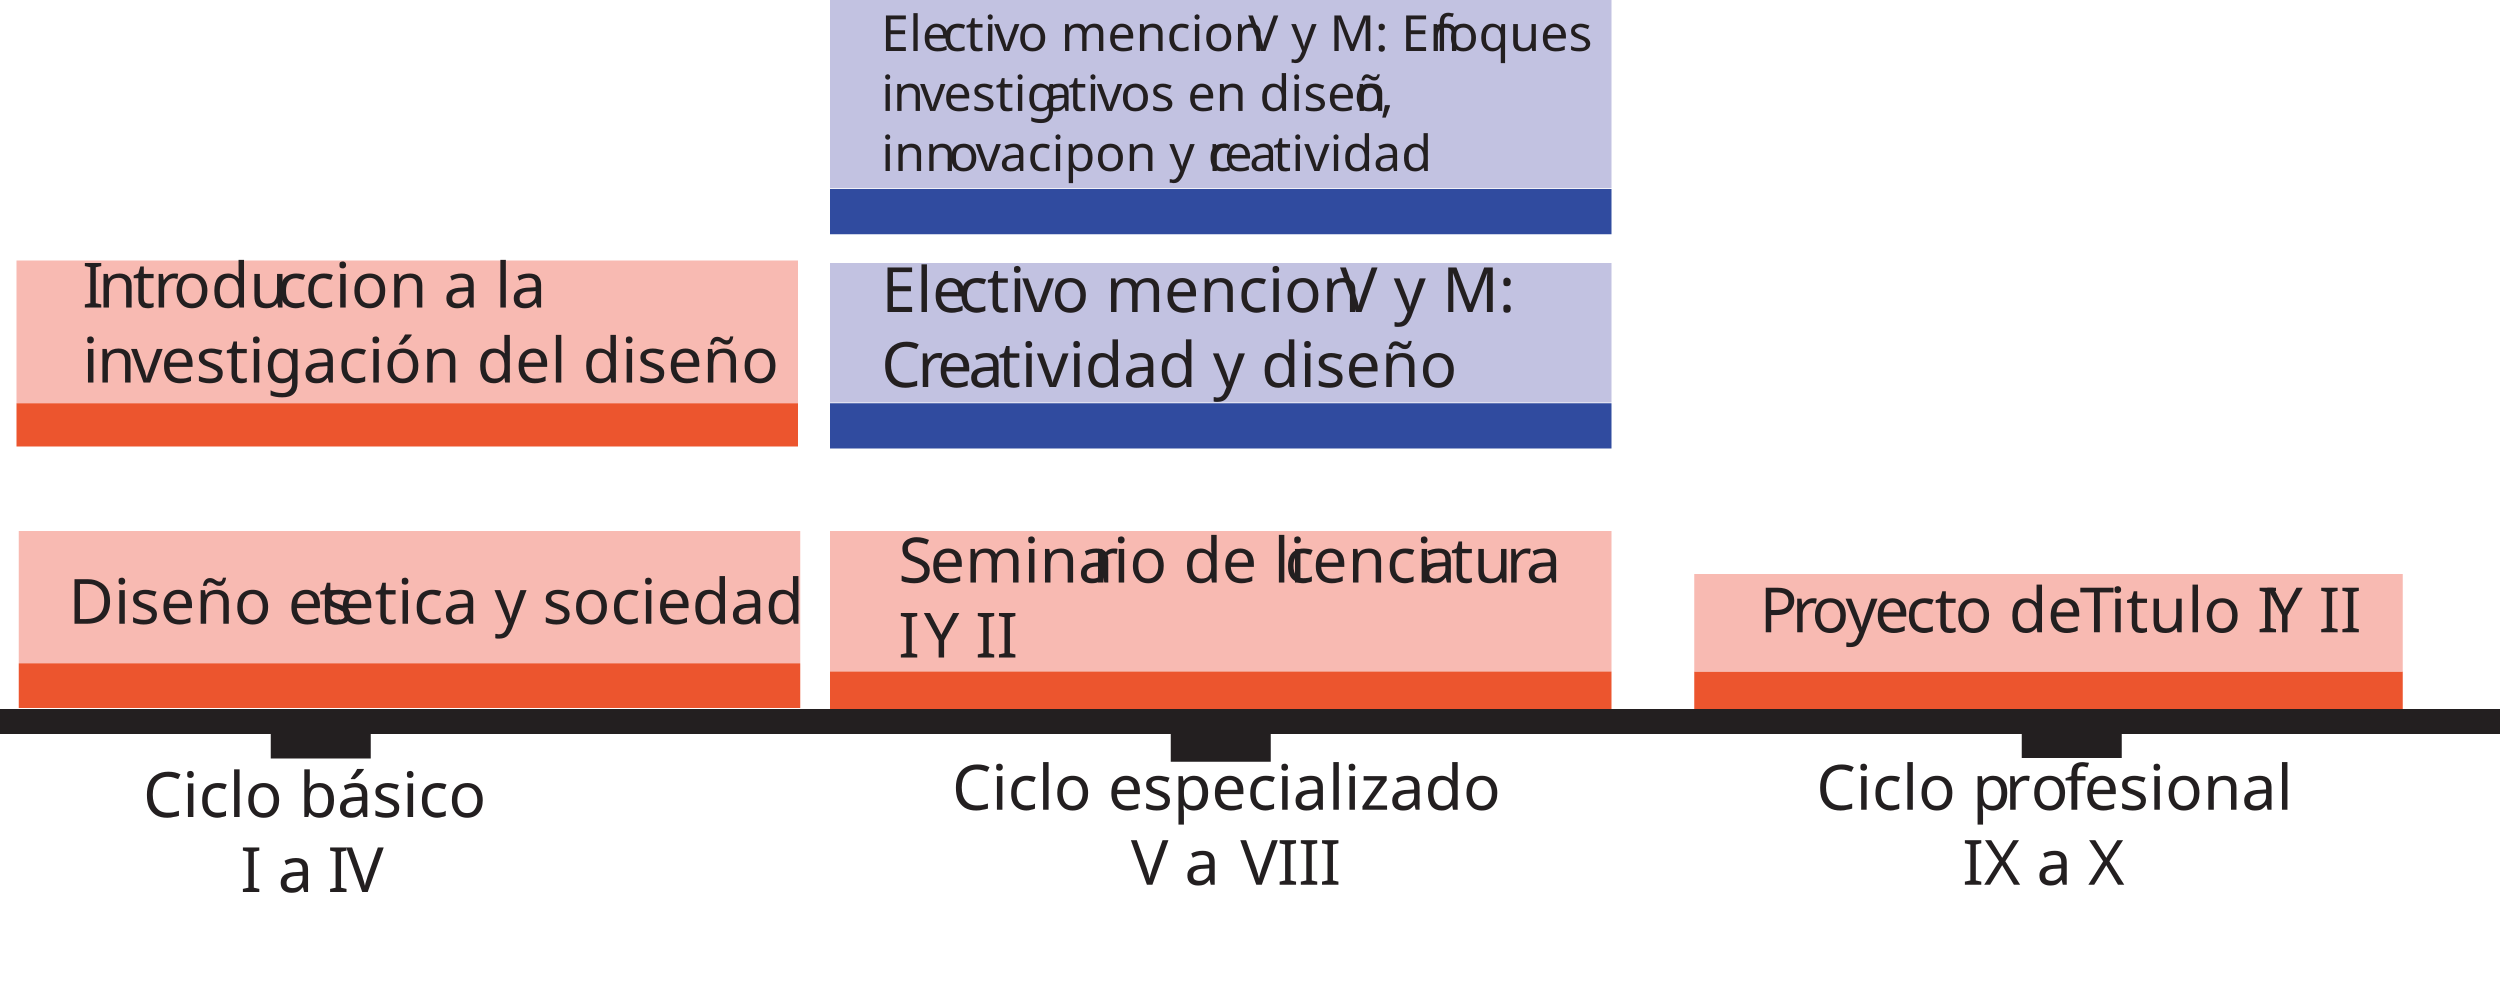
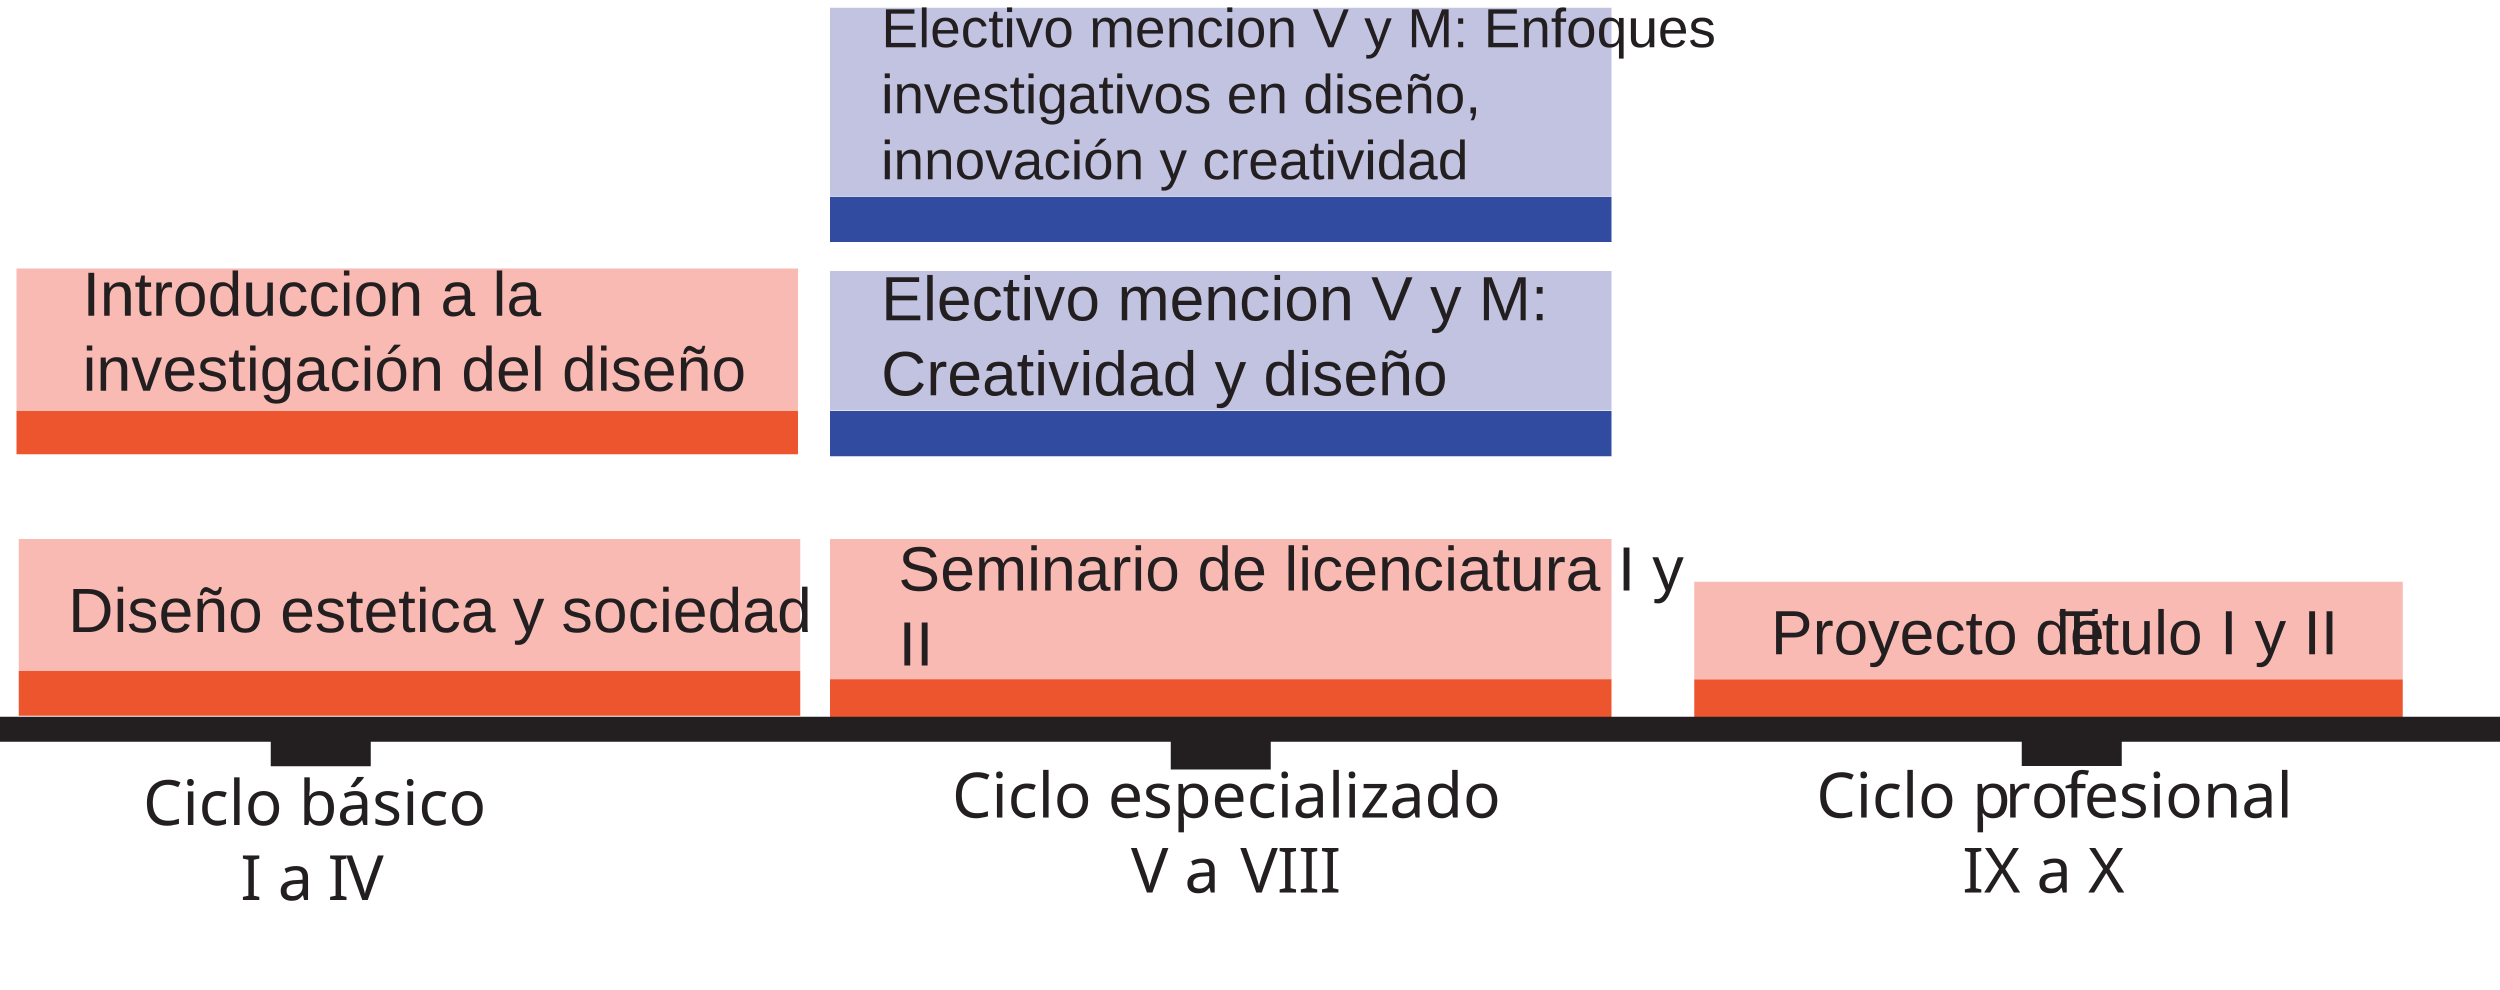
- <svg xmlns="http://www.w3.org/2000/svg" id="Layer_1" data-name="Layer 1" viewBox="0 0 100 39.29">
+ <svg xmlns="http://www.w3.org/2000/svg" id="Layer_1" data-name="Layer 1" viewBox="0 0 100 39.6">
  <defs>
    <style>
      .cls-1 {
        letter-spacing: .02em;
      }

      .cls-2, .cls-3 {
        fill: none;
        stroke: #231f20;
        stroke-miterlimit: 10;
      }

      .cls-4 {
-         letter-spacing: 0em;
-       }
- 
-       .cls-5 {
-         letter-spacing: -.04em;
-       }
- 
-       .cls-6 {
        font-family: Bahnschrift, Bahnschrift;
        font-variation-settings: 'wght' 400, 'wdth' 100;
      }

-       .cls-6, .cls-7 {
+       .cls-4, .cls-5, .cls-6 {
+         fill: #231f20;
+       }
+ 
+       .cls-4, .cls-6 {
        font-size: 2.5px;
      }

-       .cls-6, .cls-7, .cls-8 {
-         fill: #231f20;
+       .cls-7 {
+         letter-spacing: -.02em;
+       }
+ 
+       .cls-8 {
+         letter-spacing: -.01em;
+       }
+ 
+       .cls-5 {
+         font-size: 2.2px;
+       }
+ 
+       .cls-5, .cls-6 {
+         font-family: ArialNarrow, Arial;
      }

      .cls-9 {
-         letter-spacing: 0em;
+         fill: #ec552e;
+       }
+ 
+       .cls-9, .cls-10, .cls-11, .cls-12 {
+         stroke-width: 0px;
      }

      .cls-10 {
-         letter-spacing: .01em;
+         fill: #f8bab2;
+       }
+ 
+       .cls-3 {
+         stroke-width: 4px;
      }

      .cls-11 {
-         letter-spacing: 0em;
+         fill: #c2c2e1;
      }

      .cls-12 {
-         letter-spacing: -.02em;
+         fill: #304b9f;
      }

      .cls-13 {
-         letter-spacing: -.01em;
+         letter-spacing: 0em;
      }

      .cls-14 {
        letter-spacing: 0em;
      }

      .cls-15 {
-         letter-spacing: 0em;
-       }
- 
-       .cls-16 {
-         fill: #ec552e;
-       }
- 
-       .cls-16, .cls-17, .cls-18, .cls-19 {
-         stroke-width: 0px;
-       }
- 
-       .cls-20 {
-         letter-spacing: .01em;
-       }
- 
-       .cls-21 {
        letter-spacing: -.01em;
-       }
- 
-       .cls-22 {
-         letter-spacing: 0em;
-       }
- 
-       .cls-23 {
-         letter-spacing: -.02em;
-       }
- 
-       .cls-17 {
-         fill: #f8bab2;
-       }
- 
-       .cls-24 {
-         letter-spacing: 0em;
-       }
- 
-       .cls-25 {
-         letter-spacing: -.01em;
-       }
- 
-       .cls-26 {
-         letter-spacing: -.01em;
-       }
- 
-       .cls-27 {
-         letter-spacing: -.05em;
-       }
- 
-       .cls-7, .cls-8 {
-         font-family: MyriadPro-Regular, 'Myriad Pro';
-       }
- 
-       .cls-28 {
-         letter-spacing: 0em;
-       }
- 
-       .cls-3 {
-         stroke-width: 4px;
-       }
- 
-       .cls-29 {
-         letter-spacing: -.04em;
-       }
- 
-       .cls-30 {
-         letter-spacing: 0em;
-       }
- 
-       .cls-18 {
-         fill: #c2c2e1;
-       }
- 
-       .cls-31 {
-         letter-spacing: .01em;
-       }
- 
-       .cls-32 {
-         letter-spacing: -.04em;
-       }
- 
-       .cls-19 {
-         fill: #304b9f;
-       }
- 
-       .cls-33 {
-         letter-spacing: -.05em;
-       }
- 
-       .cls-34 {
-         letter-spacing: 0em;
-       }
- 
-       .cls-35 {
-         letter-spacing: 0em;
-       }
- 
-       .cls-36 {
-         letter-spacing: 0em;
-       }
- 
-       .cls-37 {
-         letter-spacing: -.01em;
-       }
- 
-       .cls-38 {
-         letter-spacing: -.01em;
-       }
- 
-       .cls-39 {
-         letter-spacing: 0em;
-       }
- 
-       .cls-40 {
-         letter-spacing: 0em;
-       }
- 
-       .cls-8 {
-         font-size: 2px;
      }
    </style>
  </defs>
-   <rect class="cls-18" x="33.2" y="10.52" width="31.26" height="5.58" />
-   <rect class="cls-19" x="33.2" y="16.13" width="31.26" height="1.81" />
-   <rect class="cls-17" x="33.2" y="21.24" width="31.26" height="5.62" />
-   <rect class="cls-16" x="33.2" y="26.86" width="31.26" height="1.85" />
-   <rect class="cls-16" x="67.77" y="26.86" width="28.34" height="1.85" />
-   <line class="cls-2" y1="28.86" x2="100" y2="28.86" />
-   <text class="cls-7" transform="translate(35.94 23.3)">
-     <tspan class="cls-28" x="0" y="0">S</tspan>
-     <tspan x="1.25" y="0">emina</tspan>
-     <tspan class="cls-30" x="7.76" y="0">r</tspan>
-     <tspan x="8.59" y="0">io de li</tspan>
-     <tspan class="cls-14" x="15.44" y="0">c</tspan>
-     <tspan x="16.55" y="0">enci</tspan>
-     <tspan class="cls-39" x="20.89" y="0">a</tspan>
-     <tspan x="22.09" y="0">tu</tspan>
-     <tspan class="cls-9" x="24.29" y="0">r</tspan>
-     <tspan x="25.1" y="0">a </tspan>
-     <tspan x="0" y="3">I</tspan>
-     <tspan class="cls-33" x=".6" y="3"> </tspan>
-     <tspan x="1.01" y="3">Y II</tspan>
+   <rect class="cls-11" x="33.2" y="10.84" width="31.26" height="5.58" />
+   <rect class="cls-12" x="33.2" y="16.44" width="31.26" height="1.81" />
+   <rect class="cls-10" x="33.2" y="21.56" width="31.26" height="5.62" />
+   <rect class="cls-9" x="33.2" y="27.17" width="31.26" height="1.85" />
+   <rect class="cls-9" x="67.77" y="27.17" width="28.34" height="1.85" />
+   <line class="cls-2" y1="29.17" x2="100" y2="29.17" />
+   <text class="cls-6" transform="translate(35.94 23.62)">
+     <tspan x="0" y="0">Seminario de licenciatura I y </tspan>
+     <tspan x="0" y="3">II</tspan>
  </text>
-   <rect class="cls-17" x=".66" y="10.42" width="31.26" height="5.71" />
-   <text class="cls-7" transform="translate(3.3 12.3)">
-     <tspan class="cls-4" x="0" y="0">I</tspan>
-     <tspan class="cls-39" x=".62" y="0">n</tspan>
-     <tspan x="2" y="0">t</tspan>
-     <tspan class="cls-40" x="2.83" y="0">r</tspan>
-     <tspan x="3.62" y="0">odu</tspan>
-     <tspan class="cls-14" x="7.78" y="0">c</tspan>
-     <tspan x="8.89" y="0">cion a la </tspan>
-     <tspan x="0" y="3">i</tspan>
-     <tspan class="cls-26" x=".58" y="3">n</tspan>
-     <tspan class="cls-25" x="1.94" y="3">v</tspan>
-     <tspan x="3.12" y="3">estigación del diseño</tspan>
+   <rect class="cls-10" x=".66" y="10.74" width="31.26" height="5.71" />
+   <text class="cls-6" transform="translate(3.3 12.63)">
+     <tspan x="0" y="0">Introduccion a la </tspan>
+     <tspan x="0" y="3">investigación del diseño</tspan>
  </text>
-   <text class="cls-6" transform="translate(5.72 32.68)">
+   <text class="cls-4" transform="translate(5.72 33)">
    <tspan x="0" y="0">Ciclo básico </tspan>
    <tspan x="0" y="3" xml:space="preserve">      I a </tspan>
    <tspan class="cls-1" x="7.39" y="3">I</tspan>
    <tspan x="8.13" y="3">V</tspan>
  </text>
-   <text class="cls-6" transform="translate(38.08 32.39)">
+   <text class="cls-4" transform="translate(38.08 32.7)">
    <tspan x="0" y="0">Ciclo especializado </tspan>
    <tspan x="0" y="3" xml:space="preserve">           V a </tspan>
-     <tspan class="cls-35" x="11.53" y="3">V</tspan>
+     <tspan class="cls-14" x="11.53" y="3">V</tspan>
    <tspan x="13.01" y="3">III</tspan>
  </text>
-   <text class="cls-6" transform="translate(72.65 32.39)">
+   <text class="cls-4" transform="translate(72.65 32.7)">
    <tspan x="0" y="0">Ciclo p</tspan>
-     <tspan class="cls-34" x="7.54" y="0">r</tspan>
+     <tspan class="cls-13" x="7.54" y="0">r</tspan>
    <tspan x="8.58" y="0">o</tspan>
-     <tspan class="cls-37" x="9.94" y="0">f</tspan>
+     <tspan class="cls-15" x="9.94" y="0">f</tspan>
    <tspan x="10.7" y="0">esional </tspan>
    <tspan x="0" y="3" xml:space="preserve">         IX a X</tspan>
  </text>
-   <text class="cls-7" transform="translate(35.25 12.48)">
-     <tspan x="0" y="0">Ele</tspan>
-     <tspan class="cls-31" x="3.07" y="0">c</tspan>
-     <tspan x="4.22" y="0">ti</tspan>
-     <tspan class="cls-40" x="5.64" y="0">v</tspan>
-     <tspan x="6.81" y="0">o mencion</tspan>
-     <tspan class="cls-32" x="17.91" y="0"> </tspan>
-     <tspan x="18.35" y="0">V y M: </tspan>
-     <tspan class="cls-22" x="0" y="3">C</tspan>
-     <tspan class="cls-40" x="1.44" y="3">r</tspan>
-     <tspan x="2.24" y="3">e</tspan>
-     <tspan class="cls-24" x="3.49" y="3">a</tspan>
-     <tspan x="4.68" y="3">tividad y diseño</tspan>
+   <text class="cls-6" transform="translate(35.25 12.81)">
+     <tspan x="0" y="0">Electivo mencion V y M: </tspan>
+     <tspan x="0" y="3">Creatividad y diseño</tspan>
  </text>
-   <rect class="cls-18" x="33.2" width="31.26" height="7.53" />
-   <rect class="cls-19" x="33.2" y="7.56" width="31.26" height="1.81" />
-   <text class="cls-8" transform="translate(35.25 2.04)">
-     <tspan x="0" y="0">Ele</tspan>
-     <tspan class="cls-10" x="2.46" y="0">c</tspan>
-     <tspan x="3.38" y="0">ti</tspan>
-     <tspan class="cls-38" x="4.51" y="0">v</tspan>
-     <tspan x="5.45" y="0">o mencion</tspan>
-     <tspan class="cls-5" x="14.33" y="0"> </tspan>
-     <tspan x="14.68" y="0">V y M: En</tspan>
-     <tspan class="cls-13" x="22.12" y="0">f</tspan>
-     <tspan x="22.68" y="0">oques </tspan>
-     <tspan x="0" y="2.4">i</tspan>
-     <tspan class="cls-13" x=".47" y="2.4">n</tspan>
-     <tspan class="cls-38" x="1.55" y="2.4">v</tspan>
-     <tspan x="2.49" y="2.4">estig</tspan>
-     <tspan class="cls-36" x="6.54" y="2.4">a</tspan>
-     <tspan x="7.49" y="2.4">ti</tspan>
-     <tspan class="cls-34" x="8.62" y="2.4">v</tspan>
-     <tspan x="9.56" y="2.4">os en diseñ</tspan>
-     <tspan class="cls-12" x="18.91" y="2.4">o</tspan>
-     <tspan x="19.96" y="2.4">, </tspan>
-     <tspan x="0" y="4.8">inn</tspan>
-     <tspan class="cls-15" x="2.69" y="4.8">o</tspan>
-     <tspan class="cls-39" x="3.77" y="4.8">v</tspan>
-     <tspan x="4.73" y="4.8">acipon y c</tspan>
-     <tspan class="cls-38" x="13.08" y="4.8">r</tspan>
-     <tspan x="13.72" y="4.8">e</tspan>
-     <tspan class="cls-39" x="14.72" y="4.8">a</tspan>
-     <tspan x="15.68" y="4.8">tividad</tspan>
+   <rect class="cls-11" x="33.2" y=".31" width="31.26" height="7.53" />
+   <rect class="cls-12" x="33.2" y="7.87" width="31.26" height="1.81" />
+   <text class="cls-5" transform="translate(35.25 1.89)">
+     <tspan x="0" y="0">Electivo mencion V y M: Enfoques </tspan>
+     <tspan x="0" y="2.64">investigativos en diseño, </tspan>
+     <tspan x="0" y="5.28">innovación y creatividad</tspan>
  </text>
-   <rect class="cls-17" x=".75" y="21.24" width="31.26" height="5.28" />
-   <rect class="cls-16" x=".75" y="26.53" width="31.26" height="1.79" />
-   <text class="cls-7" transform="translate(2.73 24.95)">
-     <tspan x="0" y="0">Diseño es</tspan>
-     <tspan class="cls-14" x="10.03" y="0">t</tspan>
-     <tspan x="10.84" y="0">etica y sociedad</tspan>
+   <rect class="cls-10" x=".75" y="21.56" width="31.26" height="5.28" />
+   <rect class="cls-9" x=".75" y="26.84" width="31.26" height="1.79" />
+   <text class="cls-6" transform="translate(2.73 25.28)">
+     <tspan x="0" y="0">Diseño estetica y sociedad</tspan>
  </text>
-   <rect class="cls-17" x="67.77" y="22.96" width="28.34" height="3.9" />
-   <text class="cls-7" transform="translate(70.38 25.29)">
-     <tspan class="cls-23" x="0" y="0">P</tspan>
-     <tspan class="cls-40" x="1.29" y="0">r</tspan>
-     <tspan class="cls-11" x="2.08" y="0">o</tspan>
-     <tspan class="cls-40" x="3.44" y="0">y</tspan>
-     <tspan x="4.59" y="0">e</tspan>
-     <tspan class="cls-20" x="5.84" y="0">c</tspan>
-     <tspan class="cls-14" x="7" y="0">t</tspan>
-     <tspan x="7.81" y="0">o de</tspan>
-     <tspan class="cls-29" x="12.37" y="0"> </tspan>
-     <tspan class="cls-21" x="12.8" y="0">T</tspan>
-     <tspan x="14.01" y="0">itulo I</tspan>
-     <tspan class="cls-27" x="19.89" y="0"> </tspan>
-     <tspan x="20.31" y="0">Y II</tspan>
+   <rect class="cls-10" x="67.77" y="23.27" width="28.34" height="3.9" />
+   <text class="cls-6" transform="translate(70.84 26.17)">
+     <tspan x="0" y="0">Proyecto de</tspan>
+     <tspan class="cls-8" x="10.94" y="0"> </tspan>
+     <tspan class="cls-7" x="11.48" y="0">T</tspan>
+     <tspan x="12.68" y="0">itulo I y II</tspan>
  </text>
-   <rect class="cls-16" x=".66" y="16.13" width="31.26" height="1.73" />
-   <line class="cls-3" x1="12.83" y1="28.88" x2="12.83" y2="30.34" />
-   <line class="cls-3" x1="48.83" y1="29" x2="48.83" y2="30.47" />
-   <line class="cls-3" x1="82.87" y1="28.86" x2="82.87" y2="30.32" />
+   <rect class="cls-9" x=".66" y="16.44" width="31.26" height="1.73" />
+   <line class="cls-3" x1="12.83" y1="29.19" x2="12.83" y2="30.65" />
+   <line class="cls-3" x1="48.83" y1="29.32" x2="48.83" y2="30.78" />
+   <line class="cls-3" x1="82.87" y1="29.17" x2="82.87" y2="30.64" />
</svg>
